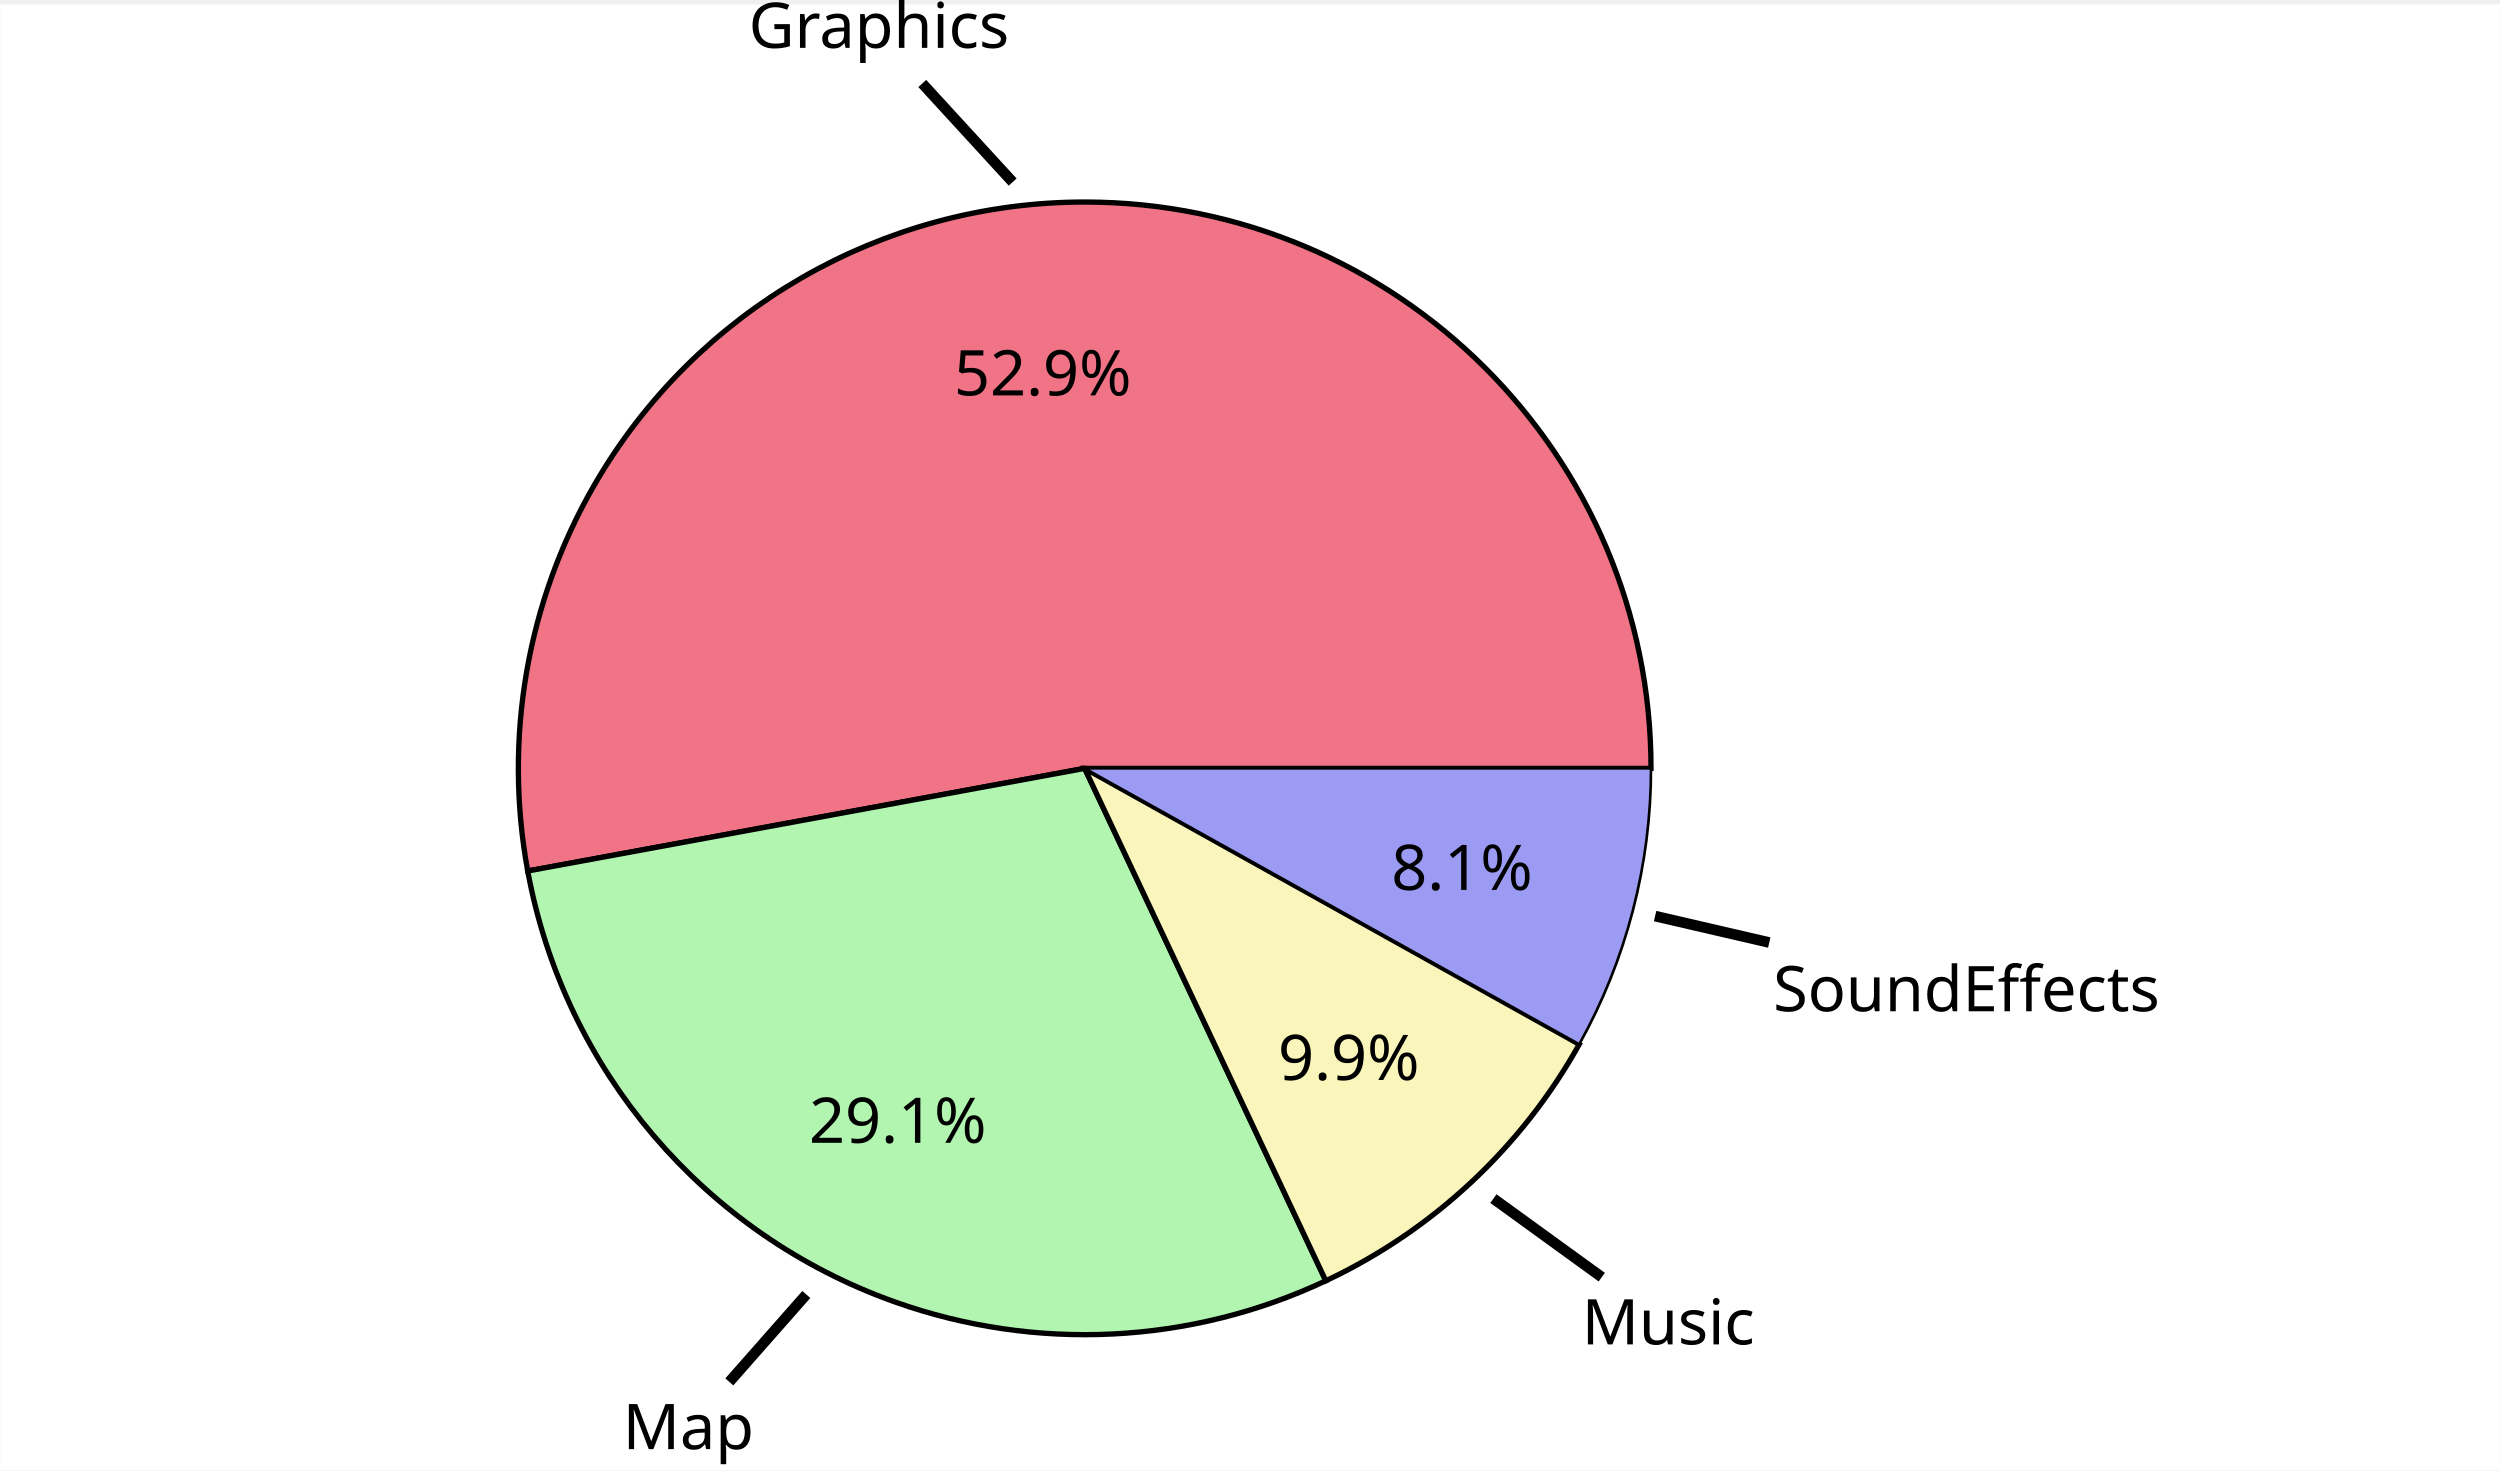
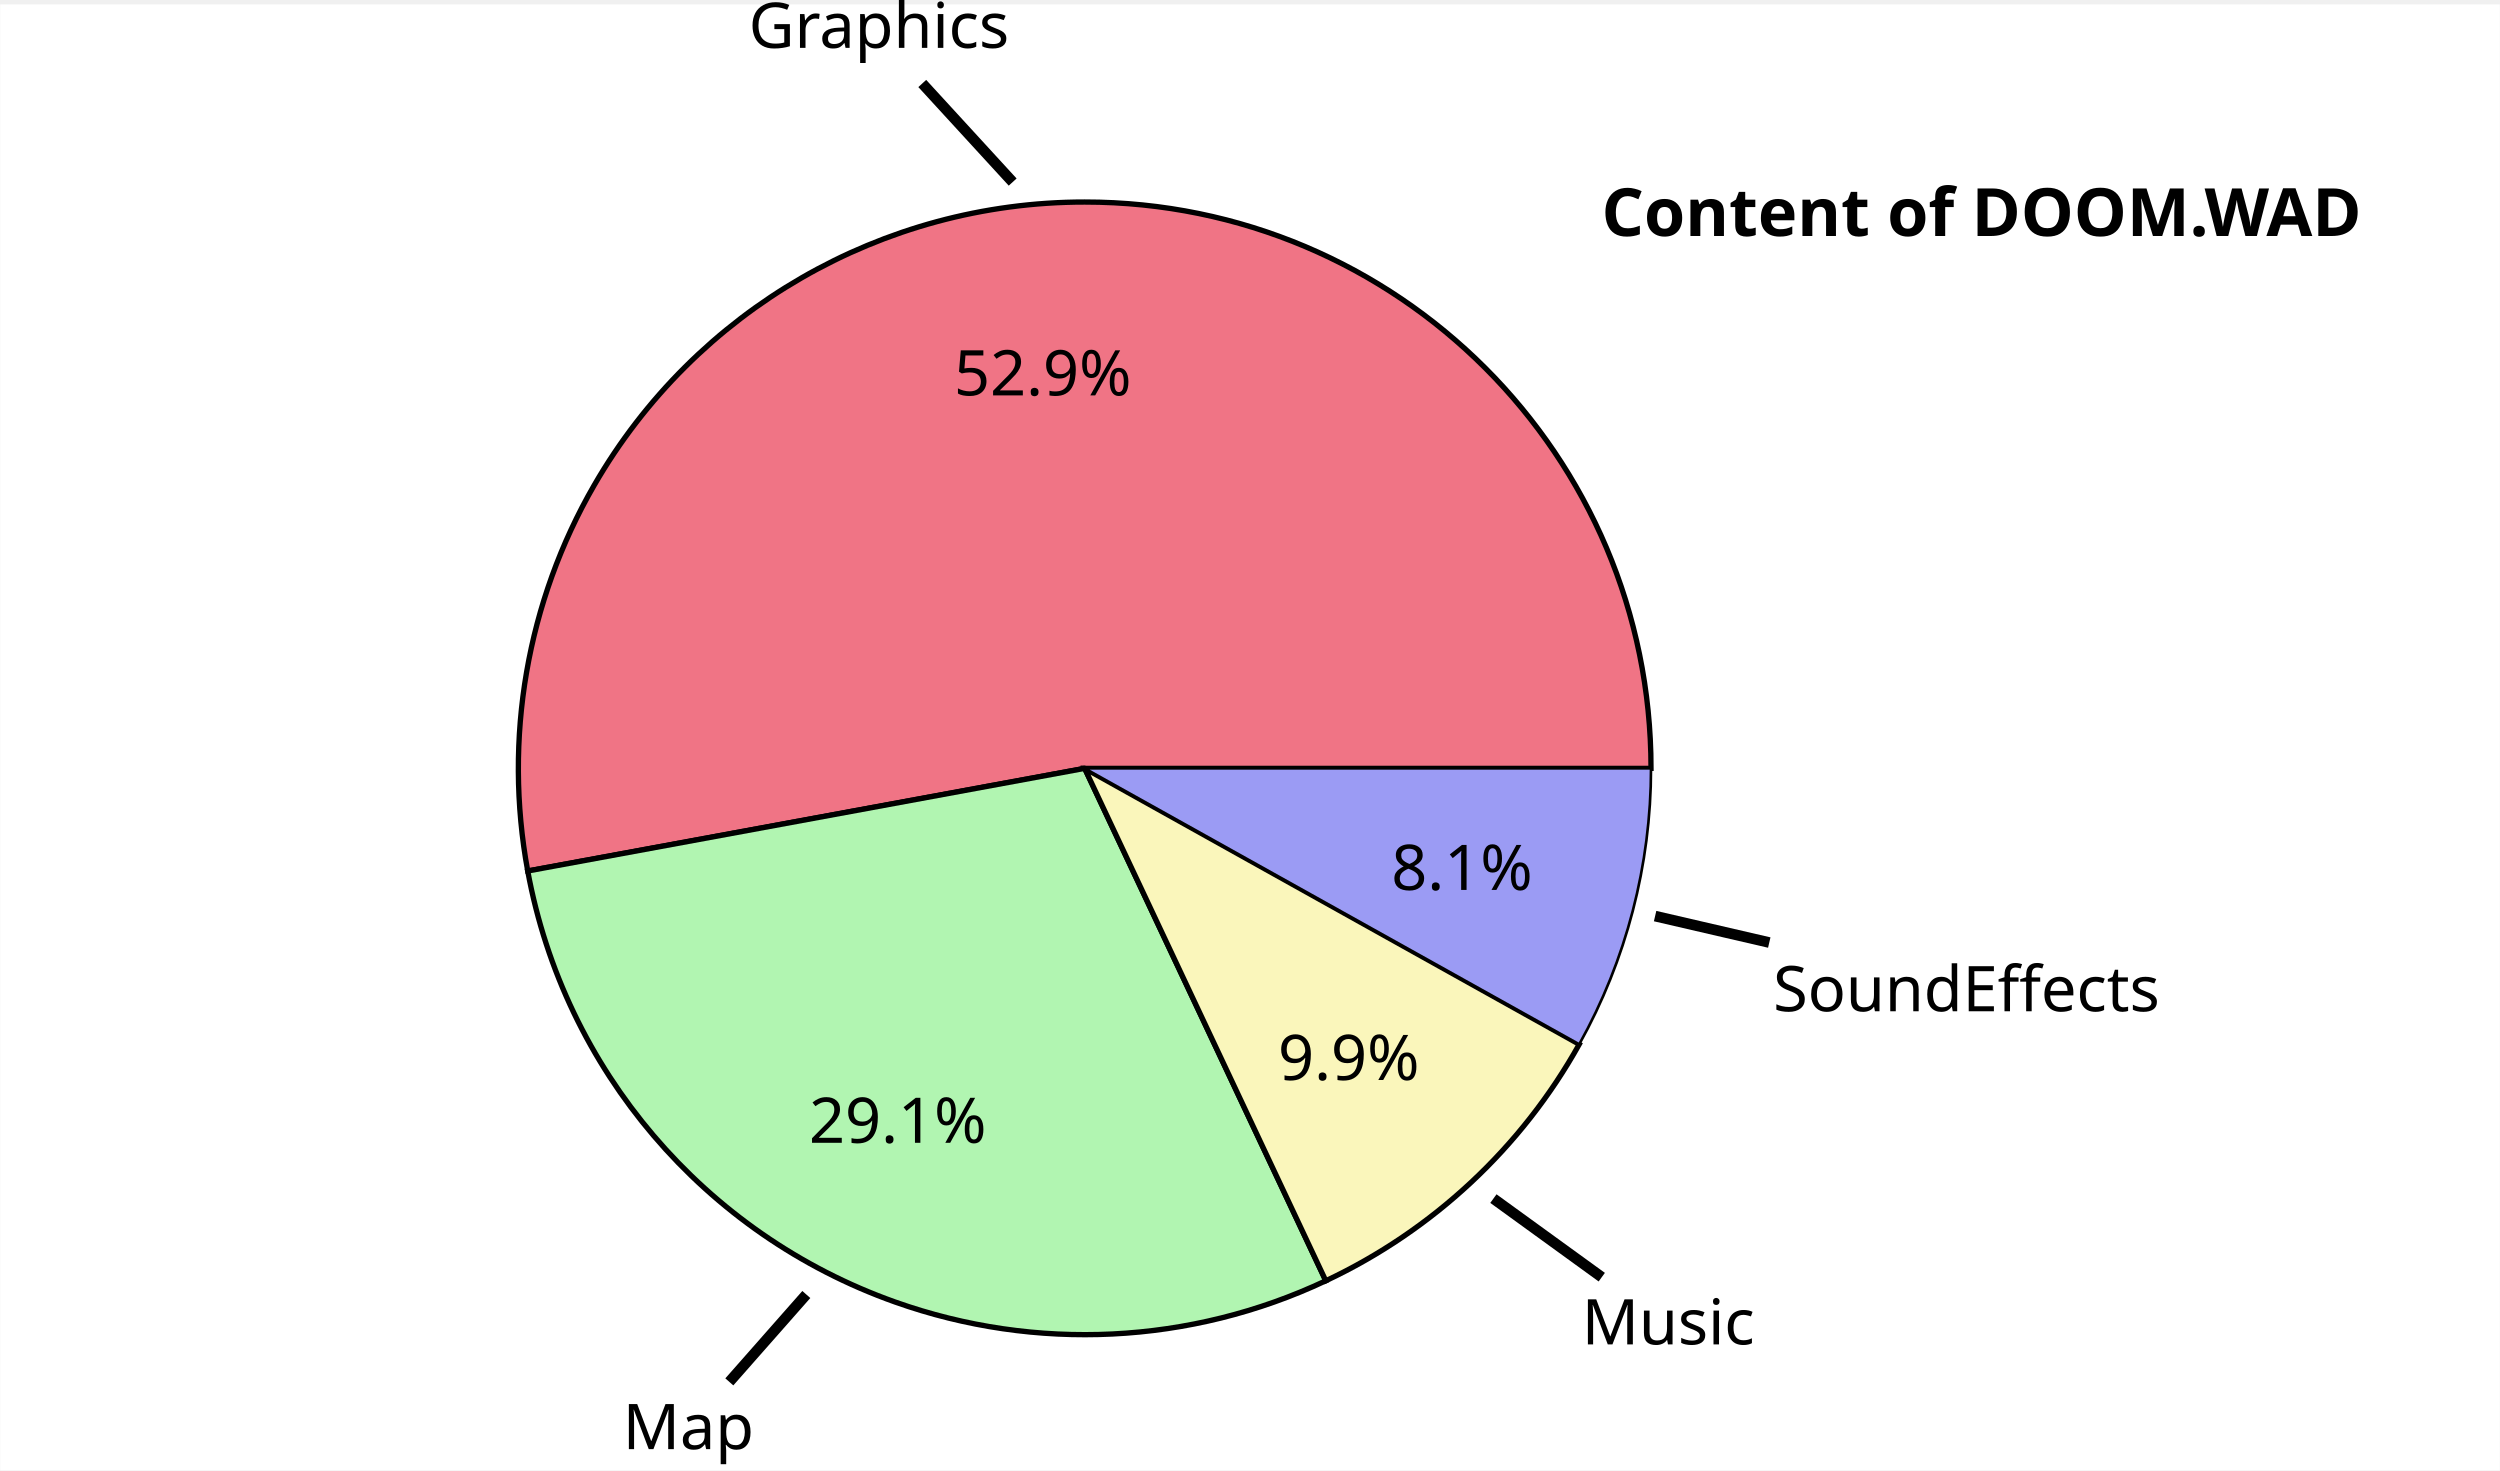
<svg xmlns="http://www.w3.org/2000/svg" id="svg2" version="1.1" xml:space="preserve" width="5.213in" height="3.066in" viewBox="0 0 469.163 275.979">
  <defs id="defs6" />
  <g id="g10" transform="matrix(1.25,0,0,-1.25,-218.3379,680.0773)">
    <rect style="opacity:1;fill:#ffffff;fill-opacity:1;stroke:none;stroke-width:1.6;stroke-miterlimit:10;stroke-dasharray:none;stroke-dashoffset:0;stroke-opacity:1" id="rect5700" width="375.331" height="220.119" x="174.67" y="-543.397" transform="scale(1,-1)" />
    <g id="g54" transform="translate(429.279,428.876)" />
    <g transform="translate(259.2,428.876)" id="g56" />
    <g id="g62" transform="translate(89.121,428.876)" />
    <g transform="translate(259.2,428.876)" id="g64" />
    <g transform="translate(259.2,428.876)" id="g84" />
    <g id="g90" transform="translate(251.462,513.558)" />
    <g transform="translate(259.2,428.876)" id="g92" />
    <g transform="translate(259.2,428.876)" id="g108" />
    <g transform="translate(259.2,428.876)" id="g134" />
    <g id="g140" transform="translate(220.358,353.23)" />
    <g transform="translate(259.2,428.876)" id="g142" />
    <g transform="translate(259.2,428.876)" id="g158" />
    <g transform="translate(259.2,428.876)" id="g184" />
    <g id="g190" transform="translate(317.218,366.705)" />
    <g transform="translate(259.2,428.876)" id="g192" />
    <g transform="translate(259.2,428.876)" id="g208" />
    <g transform="translate(259.2,428.876)" id="g234" />
    <g id="g240" transform="translate(341.497,407.472)" />
    <g transform="translate(259.2,428.876)" id="g242" />
    <g transform="translate(259.2,428.876)" id="g258" />
    <path d="m 337.511,428.687 85.039,0 c 0,46.966 -38.073,85.039 -85.039,85.039 -30.377,0 -58.458,-16.212 -73.646,-42.52 -10.106,-17.503 -13.644,-38.051 -9.983,-57.928 l 83.629,15.409 z" style="fill:#f07485;fill-opacity:1;fill-rule:nonzero;stroke:#000000;stroke-width:0.8;stroke-linecap:butt;stroke-linejoin:miter;stroke-miterlimit:10;stroke-dasharray:none;stroke-opacity:1" id="path68" />
    <g id="g74" transform="translate(317.8904,484.689)" style="stroke-width:0.8;stroke-miterlimit:10;stroke-dasharray:none">
      <g transform="translate(-239.579,-484.878)" id="g76" style="stroke-width:0.8;stroke-miterlimit:10;stroke-dasharray:none">
        <text id="text78" style="font-variant:normal;font-size:9.465px;font-family:NimbusSanL;-inkscape-font-specification:NimbusSanL-Regu;writing-mode:lr-tb;fill:#000000;fill-opacity:1;fill-rule:nonzero;stroke:none;stroke-width:0.8;stroke-miterlimit:10;stroke-dasharray:none" transform="matrix(1,0,0,-1,239.579,484.878)">
          <tspan id="tspan80" y="0" x="0 5.262 10.525 13.156 19.998">52.9%</tspan>
        </text>
        <g transform="translate(239.579,484.878)" id="g82" style="stroke-width:0.8;stroke-miterlimit:10;stroke-dasharray:none" />
      </g>
    </g>
    <g id="g98" transform="translate(287.0594,536.871)">
      <g transform="translate(-208.748,-537.06)" id="g100">
        <text id="text102" style="font-variant:normal;font-size:9.465px;font-family:NimbusSanL;-inkscape-font-specification:NimbusSanL-Regu;writing-mode:lr-tb;fill:#000000;fill-opacity:1;fill-rule:nonzero;stroke:none" transform="matrix(1,0,0,-1,208.748,537.06)">
          <tspan id="tspan104" y="0" x="0 7.363 10.42 15.683 20.945 26.207 28.308 33.041">Graphics</tspan>
        </text>
        <g transform="translate(208.748,537.06)" id="g106" />
      </g>
    </g>
    <path id="path114" style="fill:none;stroke:#000000;stroke-width:1.6;stroke-linecap:butt;stroke-linejoin:miter;stroke-miterlimit:10;stroke-dasharray:none;stroke-opacity:1" d="m 326.698,516.724 -13.575,14.803" />
    <path d="m 337.511,428.687 -83.629,-15.409 c 5.504,-29.874 26.538,-54.55 55.16,-64.72 21.13,-7.507 44.386,-6.362 64.677,3.186 l -36.209,76.943 z" style="fill:#b1f5b1;fill-opacity:1;fill-rule:nonzero;stroke:#000000;stroke-width:0.8;stroke-linecap:butt;stroke-linejoin:miter;stroke-miterlimit:10;stroke-dasharray:none;stroke-opacity:1" id="path118" />
    <g id="g124" transform="translate(296.1174,372.46)" style="stroke-width:0.8;stroke-miterlimit:10;stroke-dasharray:none">
      <g transform="translate(-217.806,-372.649)" id="g126" style="stroke-width:0.8;stroke-miterlimit:10;stroke-dasharray:none">
        <text id="text128" style="font-variant:normal;font-size:9.465px;font-family:NimbusSanL;-inkscape-font-specification:NimbusSanL-Regu;writing-mode:lr-tb;fill:#000000;fill-opacity:1;fill-rule:nonzero;stroke:none;stroke-width:0.8;stroke-miterlimit:10;stroke-dasharray:none" transform="matrix(1,0,0,-1,217.806,372.649)">
          <tspan id="tspan130" y="0" x="0 5.262 10.525 13.156 19.998">29.1%</tspan>
        </text>
        <g transform="translate(217.806,372.649)" id="g132" style="stroke-width:0.8;stroke-miterlimit:10;stroke-dasharray:none" />
      </g>
    </g>
    <g id="g148" transform="translate(268.1474,326.469)">
      <g transform="translate(-189.836,-326.658)" id="g150">
        <text id="text152" style="font-variant:normal;font-size:9.465px;font-family:NimbusSanL;-inkscape-font-specification:NimbusSanL-Regu;writing-mode:lr-tb;fill:#000000;fill-opacity:1;fill-rule:nonzero;stroke:none" transform="matrix(1,0,0,-1,189.836,326.658)">
          <tspan id="tspan154" y="0" x="0 7.884 13.146">Map</tspan>
        </text>
        <g transform="translate(189.836,326.658)" id="g156" />
      </g>
    </g>
    <path id="path164" style="fill:none;stroke:#000000;stroke-width:1.6;stroke-linecap:butt;stroke-linejoin:miter;stroke-miterlimit:10;stroke-dasharray:none;stroke-opacity:1" d="M 295.714,349.686 284.153,336.565" />
    <path d="m 337.511,428.687 36.209,-76.943 c 16.079,7.566 29.395,19.991 38.053,35.509 l -74.261,41.434 z" style="fill:#faf6bb;fill-opacity:1;fill-rule:nonzero;stroke:#000000;stroke-width:0.8;stroke-linecap:butt;stroke-linejoin:miter;stroke-miterlimit:10;stroke-dasharray:none;stroke-opacity:1" id="path168" />
    <g id="g174" transform="translate(366.5504,381.893)" style="stroke-width:0.8;stroke-miterlimit:10;stroke-dasharray:none">
      <g transform="translate(-288.239,-382.082)" id="g176" style="stroke-width:0.8;stroke-miterlimit:10;stroke-dasharray:none">
        <text id="text178" style="font-variant:normal;font-size:9.465px;font-family:NimbusSanL;-inkscape-font-specification:NimbusSanL-Regu;writing-mode:lr-tb;fill:#000000;fill-opacity:1;fill-rule:nonzero;stroke:none;stroke-width:0.8;stroke-miterlimit:10;stroke-dasharray:none" transform="matrix(1,0,0,-1,288.239,382.082)">
          <tspan id="tspan180" y="0" x="0 5.262 7.893 14.736">9.9%</tspan>
        </text>
        <g transform="translate(288.239,382.082)" id="g182" style="stroke-width:0.8;stroke-miterlimit:10;stroke-dasharray:none" />
      </g>
    </g>
    <g id="g198" transform="translate(412.1514,342.191)">
      <g transform="translate(-333.84,-342.38)" id="g200">
        <text id="text202" style="font-variant:normal;font-size:9.465px;font-family:NimbusSanL;-inkscape-font-specification:NimbusSanL-Regu;writing-mode:lr-tb;fill:#000000;fill-opacity:1;fill-rule:nonzero;stroke:none" transform="matrix(1,0,0,-1,333.84,342.38)">
          <tspan id="tspan204" y="0" x="0 7.884 13.146 17.878 19.98">Music</tspan>
        </text>
        <g transform="translate(333.84,342.38)" id="g206" />
      </g>
    </g>
    <path id="path214" style="fill:none;stroke:#000000;stroke-width:1.6;stroke-linecap:butt;stroke-linejoin:miter;stroke-miterlimit:10;stroke-dasharray:none;stroke-opacity:1" d="m 398.884,364.085 16.272,-11.797" />
    <path d="m 337.511,428.687 74.261,-41.434 c 7.064,12.662 10.778,26.936 10.778,41.435 l -85.039,-0.001 z" style="fill:#9b9bf4;fill-opacity:1;fill-rule:nonzero;stroke:#000000;stroke-width:0.399;stroke-linecap:butt;stroke-linejoin:miter;stroke-miterlimit:10;stroke-dasharray:none;stroke-opacity:1" id="path218" />
    <g id="g224" transform="translate(383.5454,410.429)" style="stroke-width:0.8;stroke-miterlimit:10;stroke-dasharray:none">
      <g transform="translate(-305.234,-410.618)" id="g226" style="stroke-width:0.8;stroke-miterlimit:10;stroke-dasharray:none">
        <text id="text228" style="font-variant:normal;font-size:9.465px;font-family:NimbusSanL;-inkscape-font-specification:NimbusSanL-Regu;writing-mode:lr-tb;fill:#000000;fill-opacity:1;fill-rule:nonzero;stroke:none;stroke-width:0.8;stroke-miterlimit:10;stroke-dasharray:none" transform="matrix(1,0,0,-1,305.234,410.618)">
          <tspan id="tspan230" y="0" x="0 5.262 7.893 14.736">8.1%</tspan>
        </text>
        <g transform="translate(305.234,410.618)" id="g232" style="stroke-width:0.8;stroke-miterlimit:10;stroke-dasharray:none" />
      </g>
    </g>
    <g id="g248" transform="translate(440.8884,392.218)">
      <g transform="translate(-362.577,-392.407)" id="g250">
        <text id="text252" style="font-variant:normal;font-size:9.465px;font-family:NimbusSanL;-inkscape-font-specification:NimbusSanL-Regu;writing-mode:lr-tb;fill:#000000;fill-opacity:1;fill-rule:nonzero;stroke:none" transform="matrix(1,0,0,-1,362.577,392.407)">
          <tspan id="tspan254" y="0" x="0 6.313 11.575 16.837 22.1 29.993 36.306 38.937 41.284 46.546 51.279 53.91">SoundEffects</tspan>
        </text>
        <g transform="translate(362.577,392.407)" id="g256" />
      </g>
    </g>
    <path id="path264" style="fill:none;stroke:#000000;stroke-width:1.6;stroke-linecap:butt;stroke-linejoin:miter;stroke-miterlimit:10;stroke-dasharray:none;stroke-opacity:1" d="m 423.164,406.506 17.143,-3.973" />
+     <text xml:space="preserve" style="font-style:normal;font-weight:normal;font-size:10px;line-height:125%;font-family:sans-serif;letter-spacing:0px;word-spacing:0px;fill:#000000;fill-opacity:1;stroke:none;stroke-width:1px;stroke-linecap:butt;stroke-linejoin:miter;stroke-opacity:1" x="415.126" y="-508.627" id="text4202" transform="scale(1,-1)">
+       <tspan id="tspan4204" x="415.126" y="-508.627" style="font-weight:bold">Content of DOOM.WAD</tspan>
+     </text>
  </g>
</svg>
